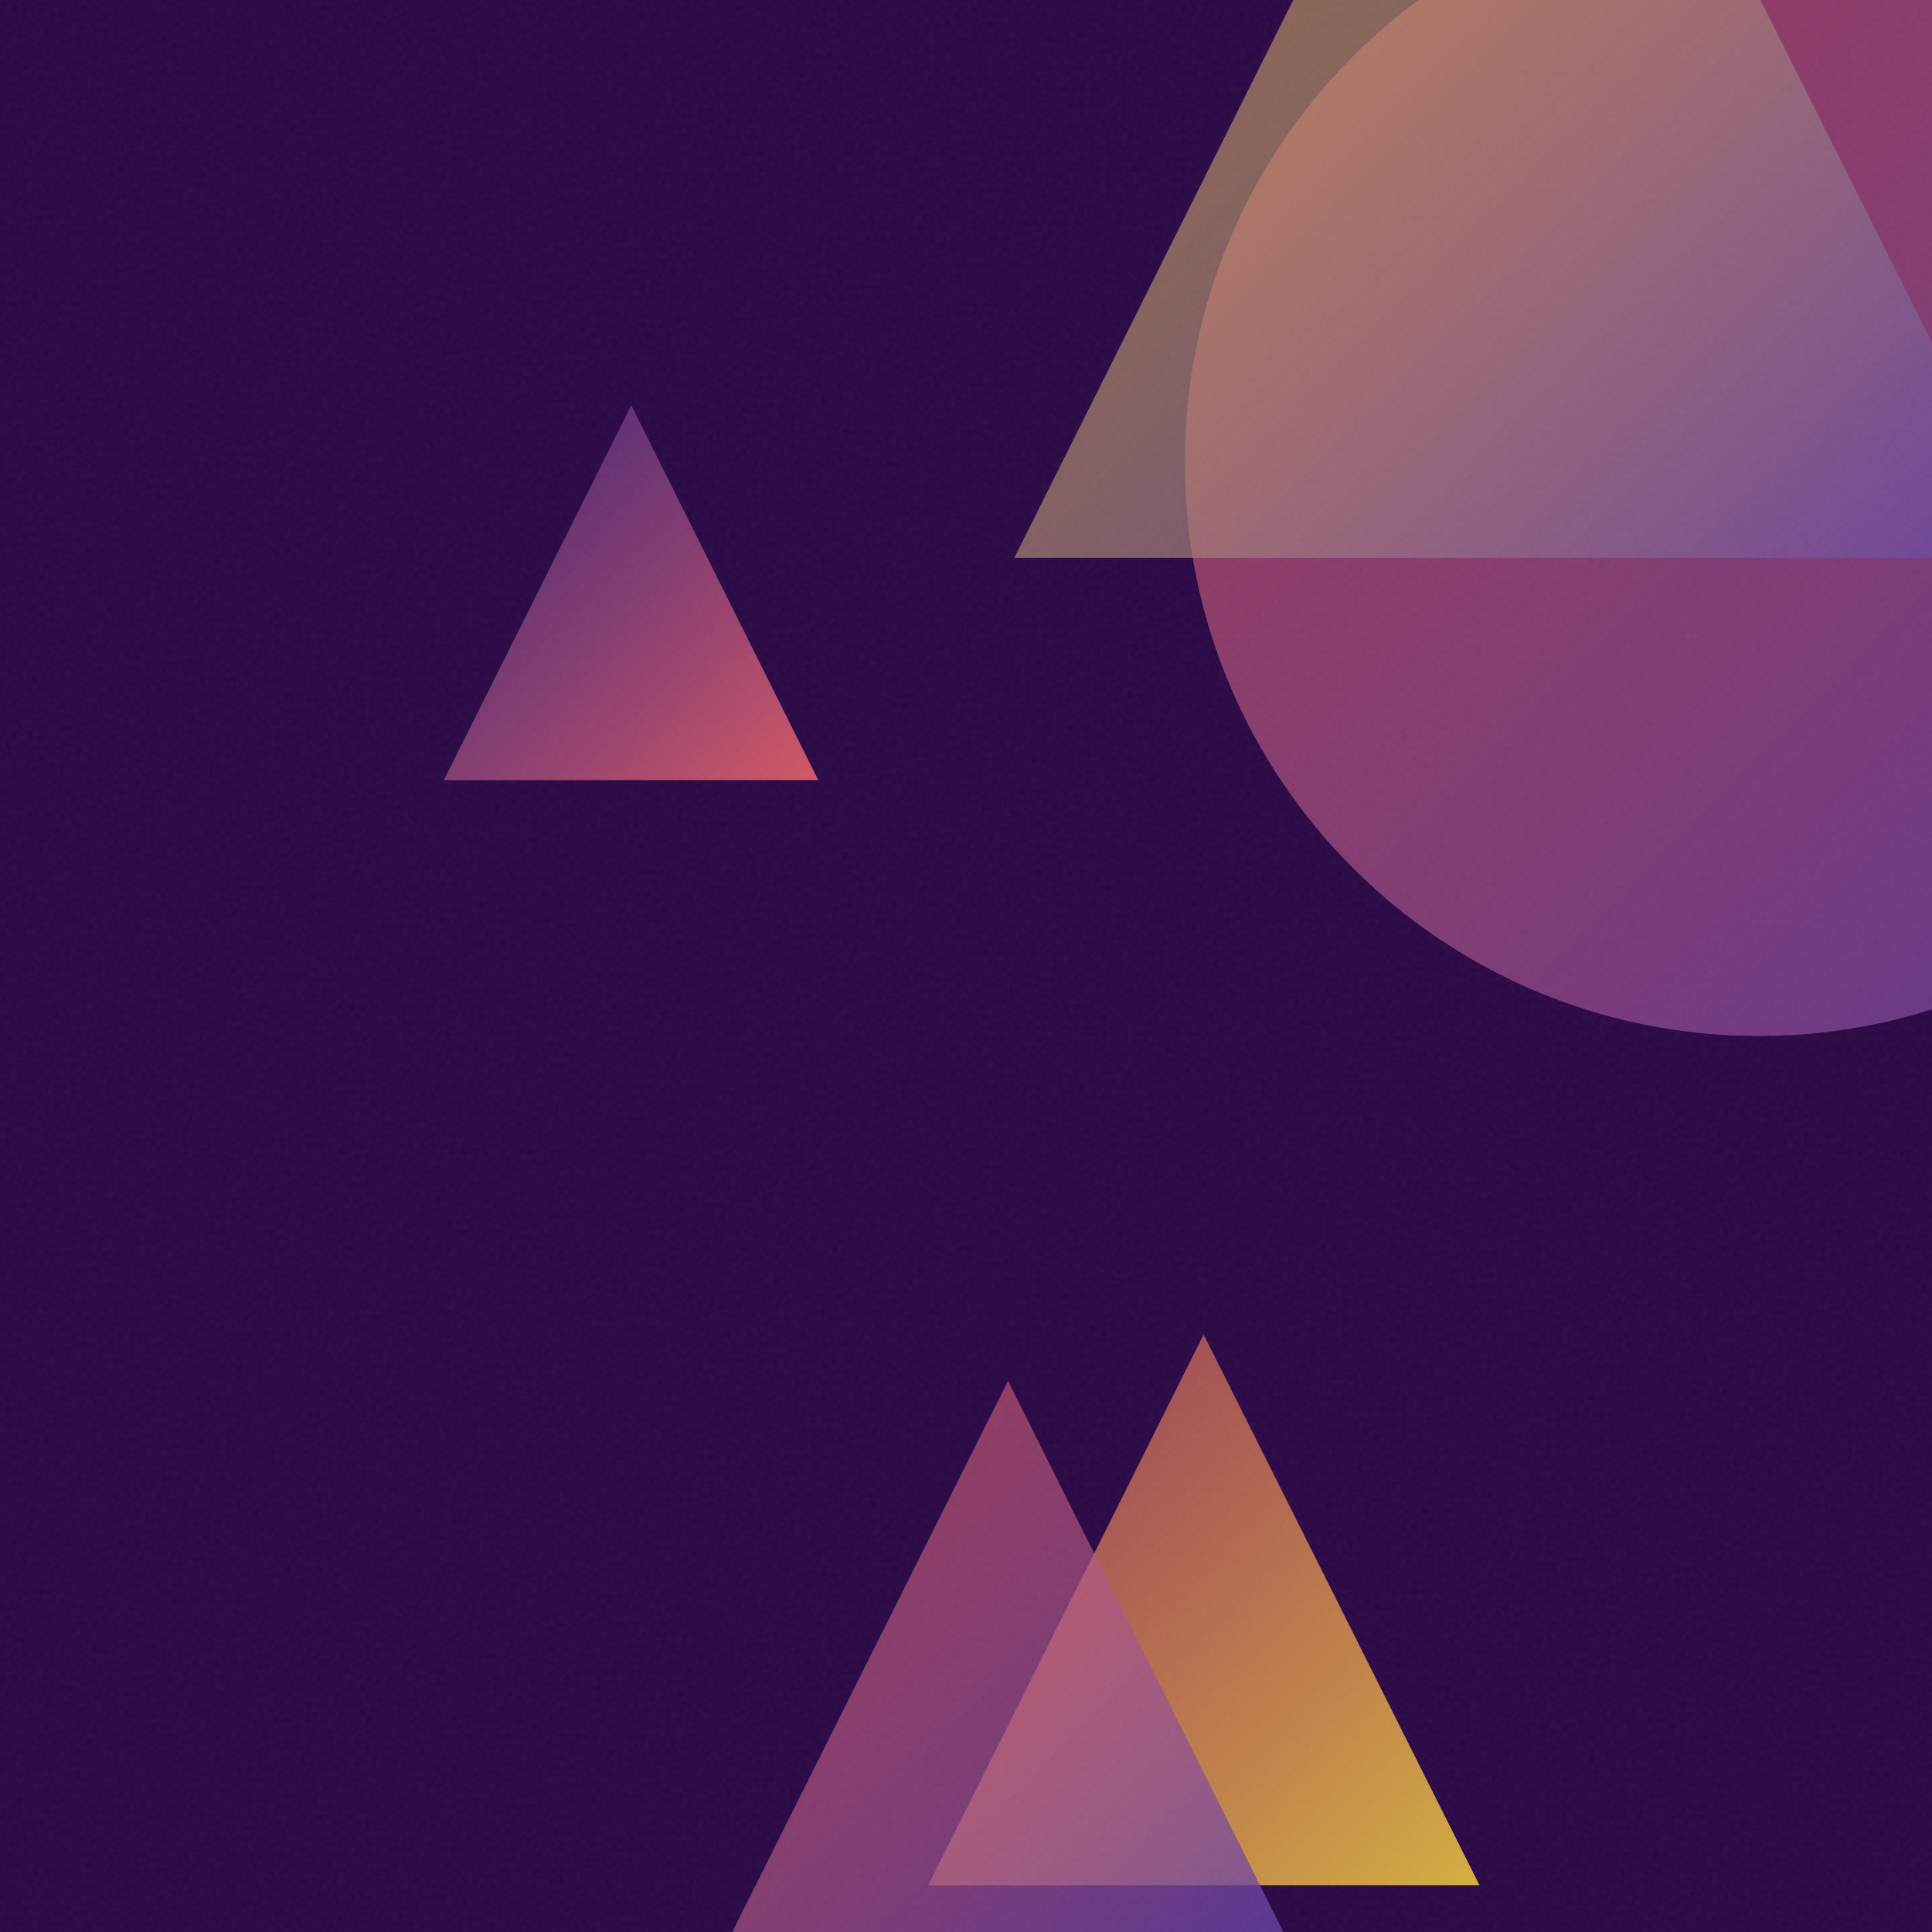
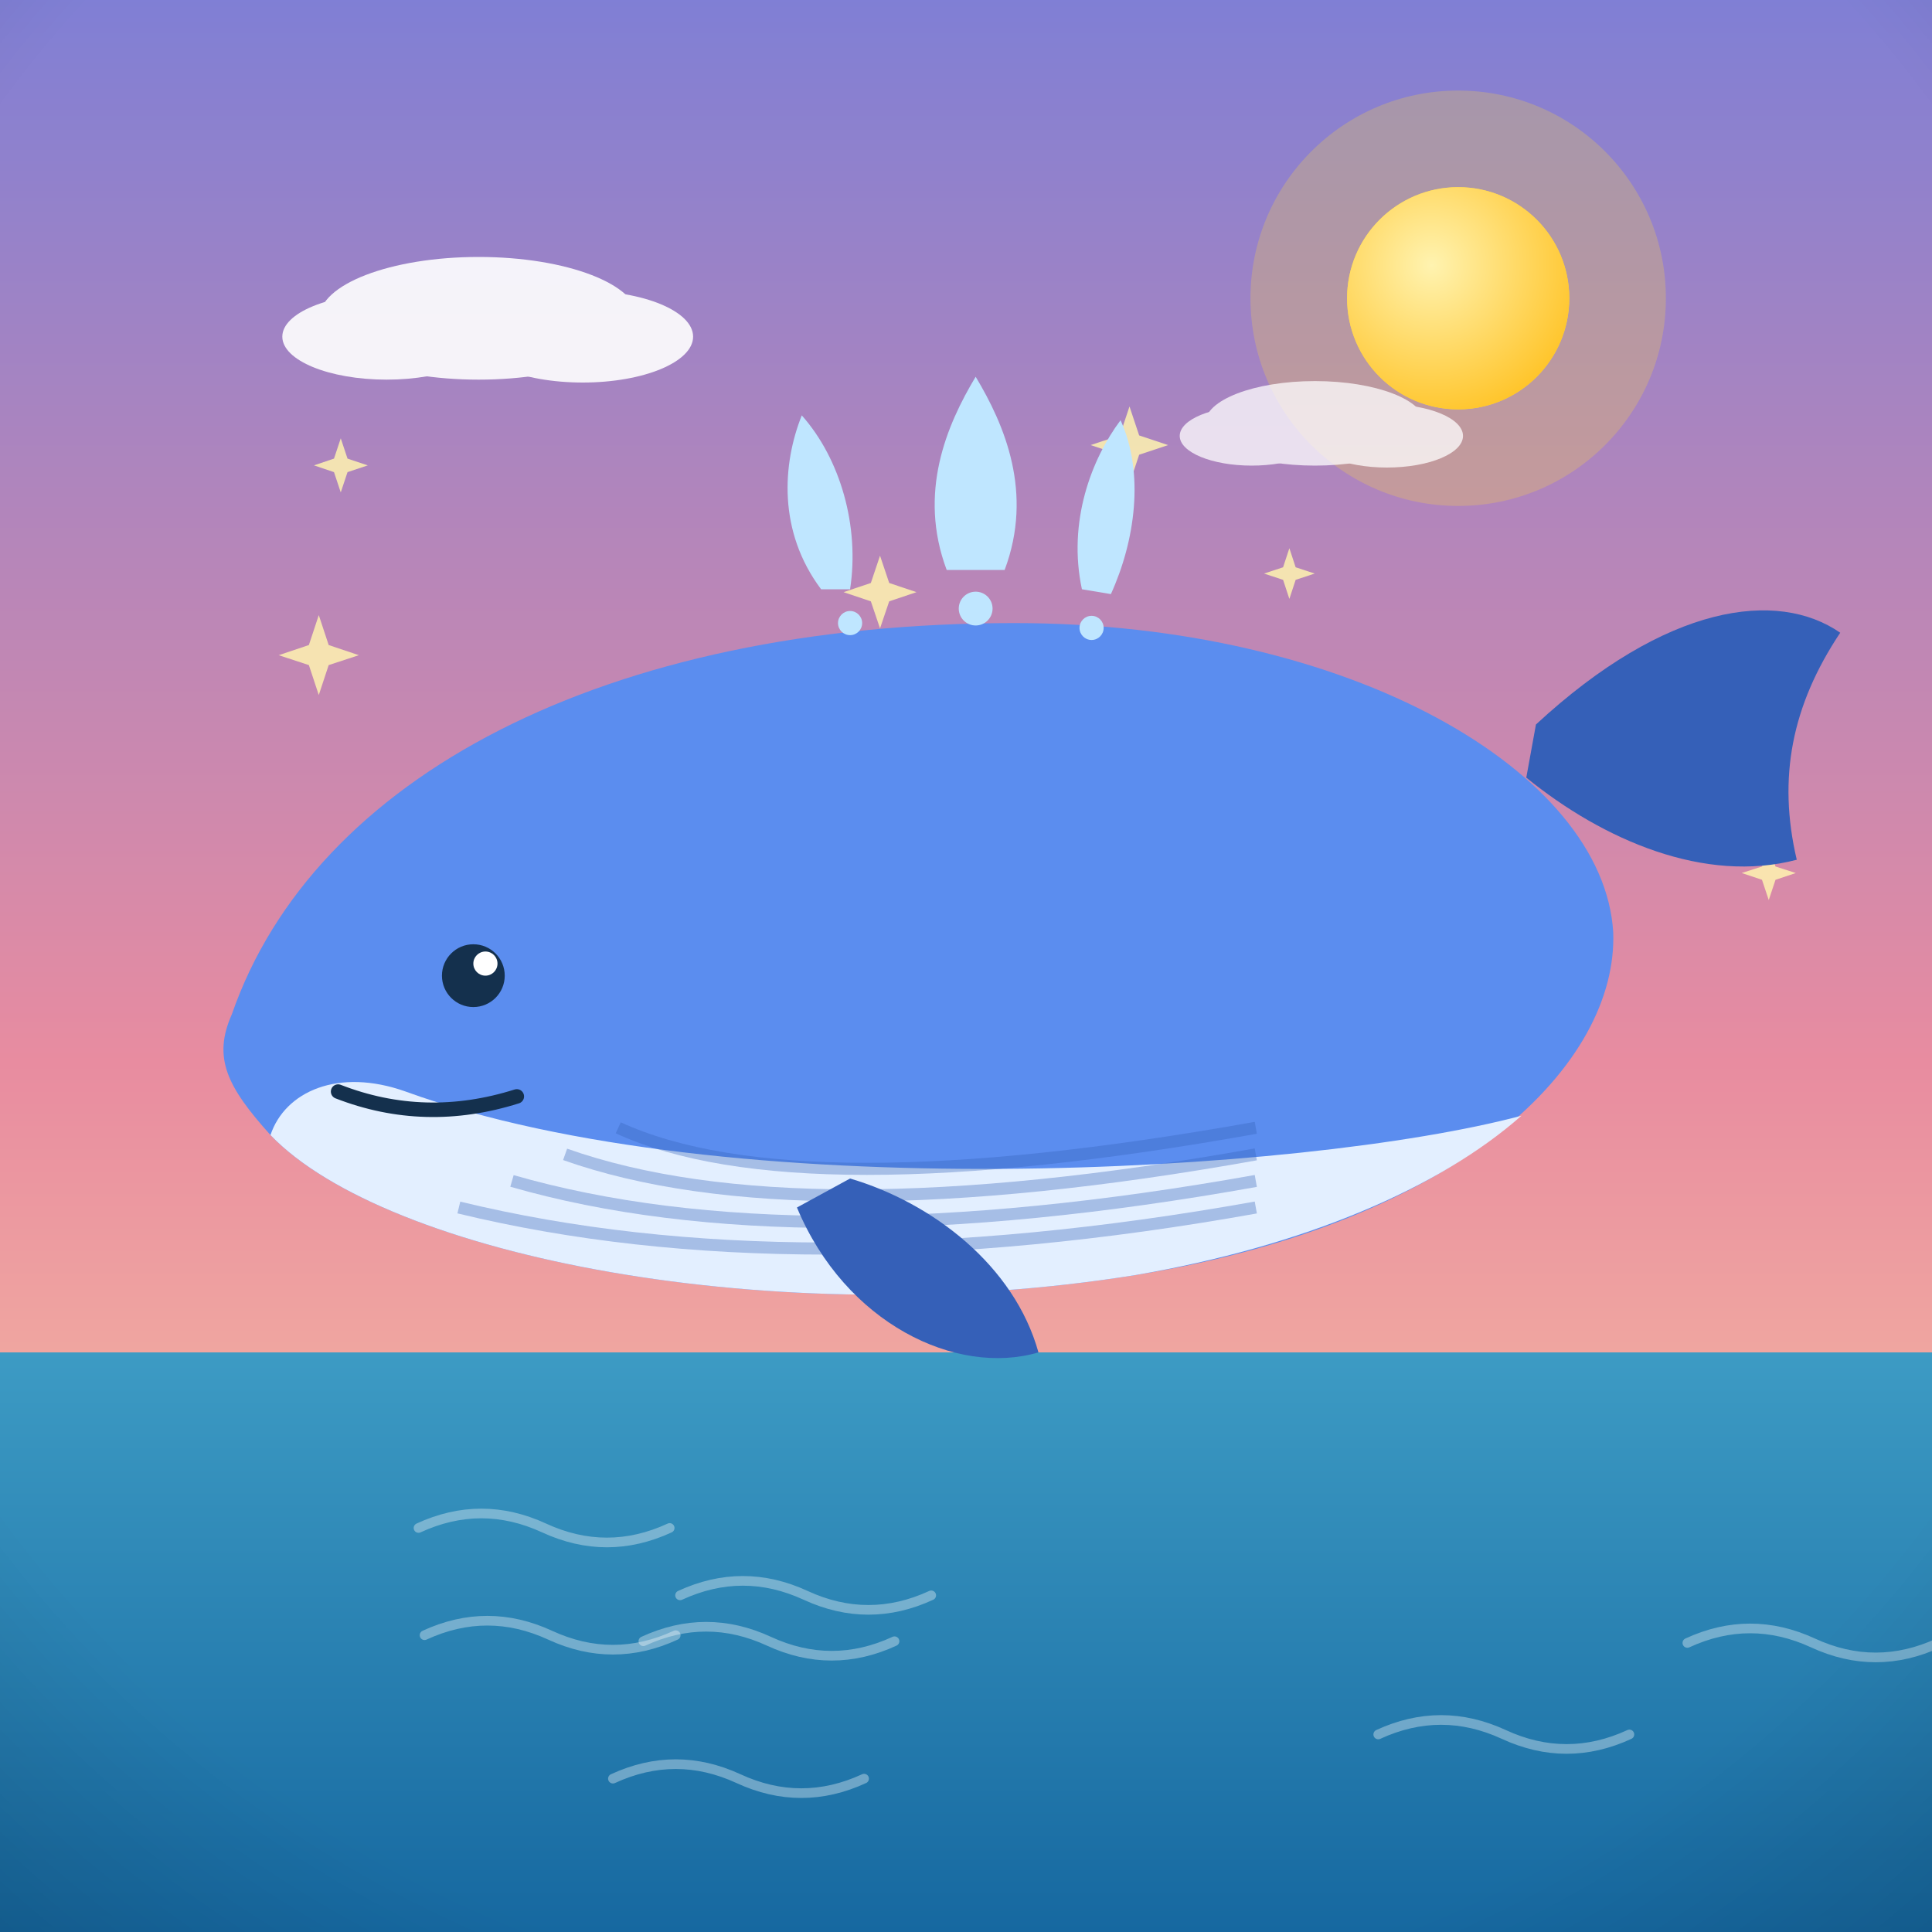
- <svg xmlns="http://www.w3.org/2000/svg" viewBox="0 0 400 400">
+ <svg xmlns="http://www.w3.org/2000/svg" viewBox="0 0 800 800">
  <defs>
-     <linearGradient id="g0" x1="91.9" y1="83.9" x2="169.4" y2="161.5" gradientUnits="userSpaceOnUse">
-       <stop offset="0" stop-color="#6441A5" stop-opacity="0.5" />
-       <stop offset="1" stop-color="#FF6B6B" stop-opacity="0.8" />
+     <linearGradient id="sky" x1="0" y1="0" x2="0" y2="1">
+       <stop offset="0" stop-color="#7f7fd5" />
+       <stop offset="0.55" stop-color="#e88ca0" />
+       <stop offset="1" stop-color="#ffd9a0" />
    </linearGradient>
-     <linearGradient id="g1" x1="192.2" y1="276.3" x2="306.3" y2="390.3" gradientUnits="userSpaceOnUse">
-       <stop offset="0" stop-color="#FF6B6B" stop-opacity="0.5" />
-       <stop offset="1" stop-color="#FFD93D" stop-opacity="0.8" />
+     <radialGradient id="sunG" cx="0.38" cy="0.35" r="0.9">
+       <stop offset="0" stop-color="#fff3b0" />
+       <stop offset="1" stop-color="#ffb703" />
+     </radialGradient>
+     <linearGradient id="ground" x1="0" y1="0" x2="0" y2="1">
+       <stop offset="0" stop-color="#69b06f" />
+       <stop offset="1" stop-color="#3c7a44" />
    </linearGradient>
-     <linearGradient id="g2" x1="245.4" y1="-23.1" x2="482.9" y2="214.4" gradientUnits="userSpaceOnUse">
-       <stop offset="0" stop-color="#FF6B6B" stop-opacity="0.5" />
-       <stop offset="1" stop-color="#6441A5" stop-opacity="0.8" />
+     <linearGradient id="sea" x1="0" y1="0" x2="0" y2="1">
+       <stop offset="0" stop-color="#3d9bc4" />
+       <stop offset="1" stop-color="#1668a0" />
    </linearGradient>
-     <linearGradient id="g3" x1="151.3" y1="285.9" x2="266.0" y2="400.6" gradientUnits="userSpaceOnUse">
-       <stop offset="0" stop-color="#FF6B6B" stop-opacity="0.5" />
-       <stop offset="1" stop-color="#6441A5" stop-opacity="0.8" />
+     <linearGradient id="shade" x1="0" y1="0" x2="0" y2="1">
+       <stop offset="0" stop-color="#ffffff" stop-opacity="0.20" />
+       <stop offset="0.5" stop-color="#ffffff" stop-opacity="0" />
+       <stop offset="1" stop-color="#000000" stop-opacity="0.16" />
    </linearGradient>
-     <linearGradient id="g4" x1="210.0" y1="-96.7" x2="422.3" y2="115.5" gradientUnits="userSpaceOnUse">
-       <stop offset="0" stop-color="#FFD93D" stop-opacity="0.5" />
-       <stop offset="1" stop-color="#6441A5" stop-opacity="0.8" />
-     </linearGradient>
-     <filter id="n">
-       <feTurbulence type="fractalNoise" baseFrequency="0.9" numOctaves="2" stitchTiles="stitch" />
-       <feColorMatrix type="saturate" values="0" />
-     </filter>
+     <radialGradient id="vig" cx="0.5" cy="0.42" r="0.85">
+       <stop offset="0.72" stop-color="#000000" stop-opacity="0" />
+       <stop offset="1" stop-color="#000000" stop-opacity="0.20" />
+     </radialGradient>
  </defs>
-   <rect width="400" height="400" fill="#2a0845" />
-   <path d="M 130.7 83.9 L 169.4 161.5 L 91.9 161.5 Z" fill="url(#g0)" />
-   <path d="M 249.2 276.3 L 306.3 390.3 L 192.2 390.3 Z" fill="url(#g1)" />
-   <circle cx="364.1" cy="95.7" r="118.8" fill="url(#g2)" />
-   <path d="M 208.7 285.9 L 266.0 400.6 L 151.3 400.6 Z" fill="url(#g3)" />
-   <path d="M 316.1 -96.7 L 422.3 115.5 L 210.0 115.5 Z" fill="url(#g4)" />
-   <rect width="400" height="400" filter="url(#n)" opacity="0.05" />
+   <rect width="800" height="800" fill="url(#sky)" />
+   <circle cx="603.8" cy="123.5" r="86" fill="#ffd93d" opacity="0.25" />
+   <circle cx="603.8" cy="123.5" r="46" fill="#ffd93d" />
+   <circle cx="603.8" cy="123.5" r="46" fill="url(#sunG)" />
+   <g fill="#ffffff" opacity="0.9">
+     <ellipse cx="198.2" cy="131.8" rx="66" ry="25.4" />
+     <ellipse cx="160.1" cy="139.4" rx="43.2" ry="17.8" />
+     <ellipse cx="241.3" cy="139.4" rx="45.7" ry="19" />
+   </g>
+   <g fill="#ffffff" opacity="0.75">
+     <ellipse cx="544.5" cy="175.3" rx="45.5" ry="17.5" />
+     <ellipse cx="518.3" cy="180.5" rx="29.8" ry="12.3" />
+     <ellipse cx="574.3" cy="180.5" rx="31.5" ry="13.1" />
+   </g>
+   <rect y="560" width="800" height="240" fill="url(#sea)" />
+   <path d="M 266.4 679.6 q 26 -12 52 0 q 26 12 52 0" fill="none" stroke="#ffffff" stroke-width="4" stroke-linecap="round" opacity="0.35" />
+   <path d="M 570.7 718.2 q 26 -12 52 0 q 26 12 52 0" fill="none" stroke="#ffffff" stroke-width="4" stroke-linecap="round" opacity="0.35" />
+   <path d="M 698.7 680.3 q 26 -12 52 0 q 26 12 52 0" fill="none" stroke="#ffffff" stroke-width="4" stroke-linecap="round" opacity="0.35" />
+   <path d="M 281.6 660.6 q 26 -12 52 0 q 26 12 52 0" fill="none" stroke="#ffffff" stroke-width="4" stroke-linecap="round" opacity="0.35" />
+   <path d="M 175.8 677.1 q 26 -12 52 0 q 26 12 52 0" fill="none" stroke="#ffffff" stroke-width="4" stroke-linecap="round" opacity="0.35" />
+   <path d="M 173.3 632.7 q 26 -12 52 0 q 26 12 52 0" fill="none" stroke="#ffffff" stroke-width="4" stroke-linecap="round" opacity="0.35" />
+   <path d="M 253.8 736.5 q 26 -12 52 0 q 26 12 52 0" fill="none" stroke="#ffffff" stroke-width="4" stroke-linecap="round" opacity="0.35" />
+   <path d="M 141.1 181.5 L 143.9 189.9 L 152.3 192.7 L 143.9 195.5 L 141.1 203.9 L 138.3 195.5 L 130 192.7 L 138.3 189.9 Z" fill="#fff3b0" opacity="0.85" />
+   <path d="M 732.4 350.4 L 735.2 358.8 L 743.6 361.5 L 735.2 364.3 L 732.4 372.7 L 729.6 364.3 L 721.2 361.5 L 729.6 358.8 Z" fill="#fff3b0" opacity="0.85" />
+   <path d="M 533.9 227 L 536.5 234.9 L 544.4 237.5 L 536.5 240.1 L 533.9 248 L 531.3 240.1 L 523.4 237.5 L 531.3 234.9 Z" fill="#fff3b0" opacity="0.85" />
+   <path d="M 467.7 168.3 L 471.7 180.3 L 483.7 184.3 L 471.7 188.3 L 467.7 200.3 L 463.7 188.3 L 451.6 184.3 L 463.7 180.3 Z" fill="#fff3b0" opacity="0.85" />
+   <path d="M 364.4 230.1 L 368.2 241.4 L 379.5 245.2 L 368.2 249 L 364.4 260.2 L 360.6 249 L 349.3 245.2 L 360.6 241.4 Z" fill="#fff3b0" opacity="0.85" />
+   <path d="M 132 254.7 L 136.1 267.1 L 148.6 271.3 L 136.1 275.4 L 132 287.8 L 127.9 275.4 L 115.4 271.3 L 127.9 267.1 Z" fill="#fff3b0" opacity="0.85" />
+   <g transform="translate(400 0) scale(1 1) translate(-400 0)">
+     <path d="M636 300 C 690 250 736 244 762 262 C 742 292 736 322 744 356 C 706 366 664 348 632 322 Z" fill="#3560b8" />
+     <path d="M96 420 C 130 322 250 258 420 258 C 560 258 664 320 668 386 C 670 440 606 506 470 528 C 320 552 160 520 112 470 C 94 450 88 438 96 420 Z" fill="#5b8def" />
+     <path d="M112 470 C 160 520 320 552 470 528 C 540 516 596 492 630 462 C 540 486 300 500 168 452 C 140 442 118 452 112 470 Z" fill="#e3efff" />
+     <path d="M 190 500 Q 330 534 520 500" stroke="#3560b8" stroke-width="5" fill="none" opacity="0.35" transform="translate(0 0)" />
+     <path d="M 212 500 Q 330 534 520 500" stroke="#3560b8" stroke-width="5" fill="none" opacity="0.35" transform="translate(0 -11)" />
+     <path d="M 234 500 Q 330 534 520 500" stroke="#3560b8" stroke-width="5" fill="none" opacity="0.35" transform="translate(0 -22)" />
+     <path d="M 256 500 Q 330 534 520 500" stroke="#3560b8" stroke-width="5" fill="none" opacity="0.35" transform="translate(0 -33)" />
+     <path d="M330 500 C 350 548 396 570 430 560 C 420 524 386 498 352 488 Z" fill="#3560b8" />
+     <circle cx="196" cy="404" r="13" fill="#14304d" />
+     <circle cx="201" cy="399" r="5" fill="#ffffff" />
+     <path d="M140 452 Q 176 466 214 454" stroke="#14304d" stroke-width="6" fill="none" stroke-linecap="round" />
+     <g fill="#bfe6ff">
+       <path d="M392 236 C 380 204 392 176 404 156 C 416 176 428 204 416 236 Z" />
+       <path d="M340 244 C 322 220 324 192 332 172 C 348 190 356 218 352 244 Z" />
+       <path d="M448 244 C 442 216 452 190 464 174 C 474 196 470 224 460 246 Z" />
+     </g>
+     <circle cx="404" cy="252" r="7" fill="#bfe6ff" />
+     <circle cx="352" cy="258" r="5" fill="#bfe6ff" />
+     <circle cx="452" cy="260" r="5" fill="#bfe6ff" />
+   </g>
+   <rect width="800" height="800" fill="url(#vig)" />
</svg>
